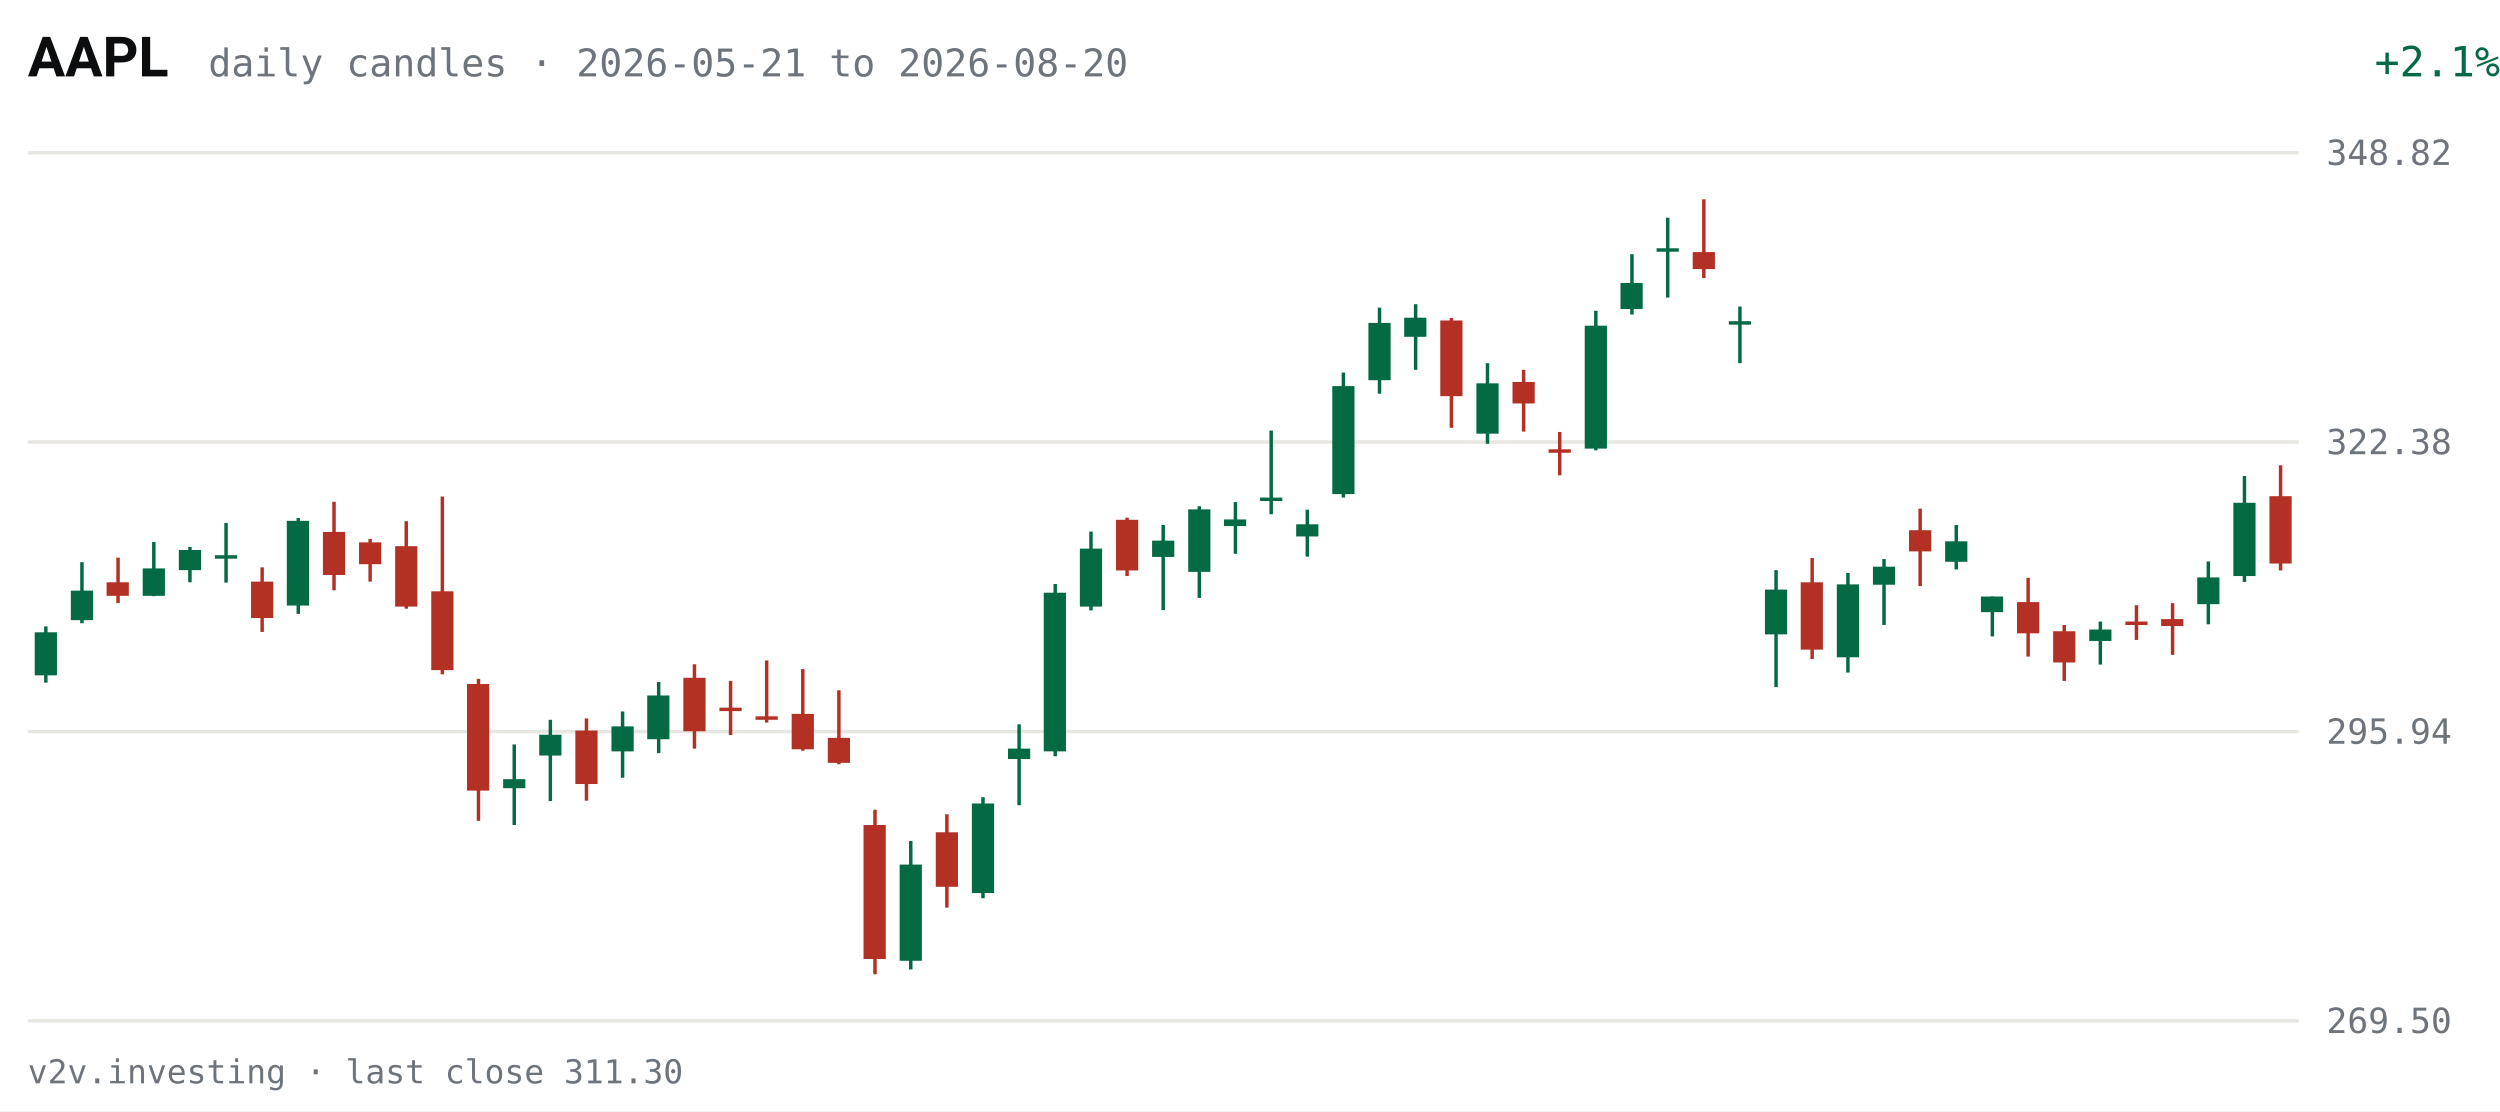
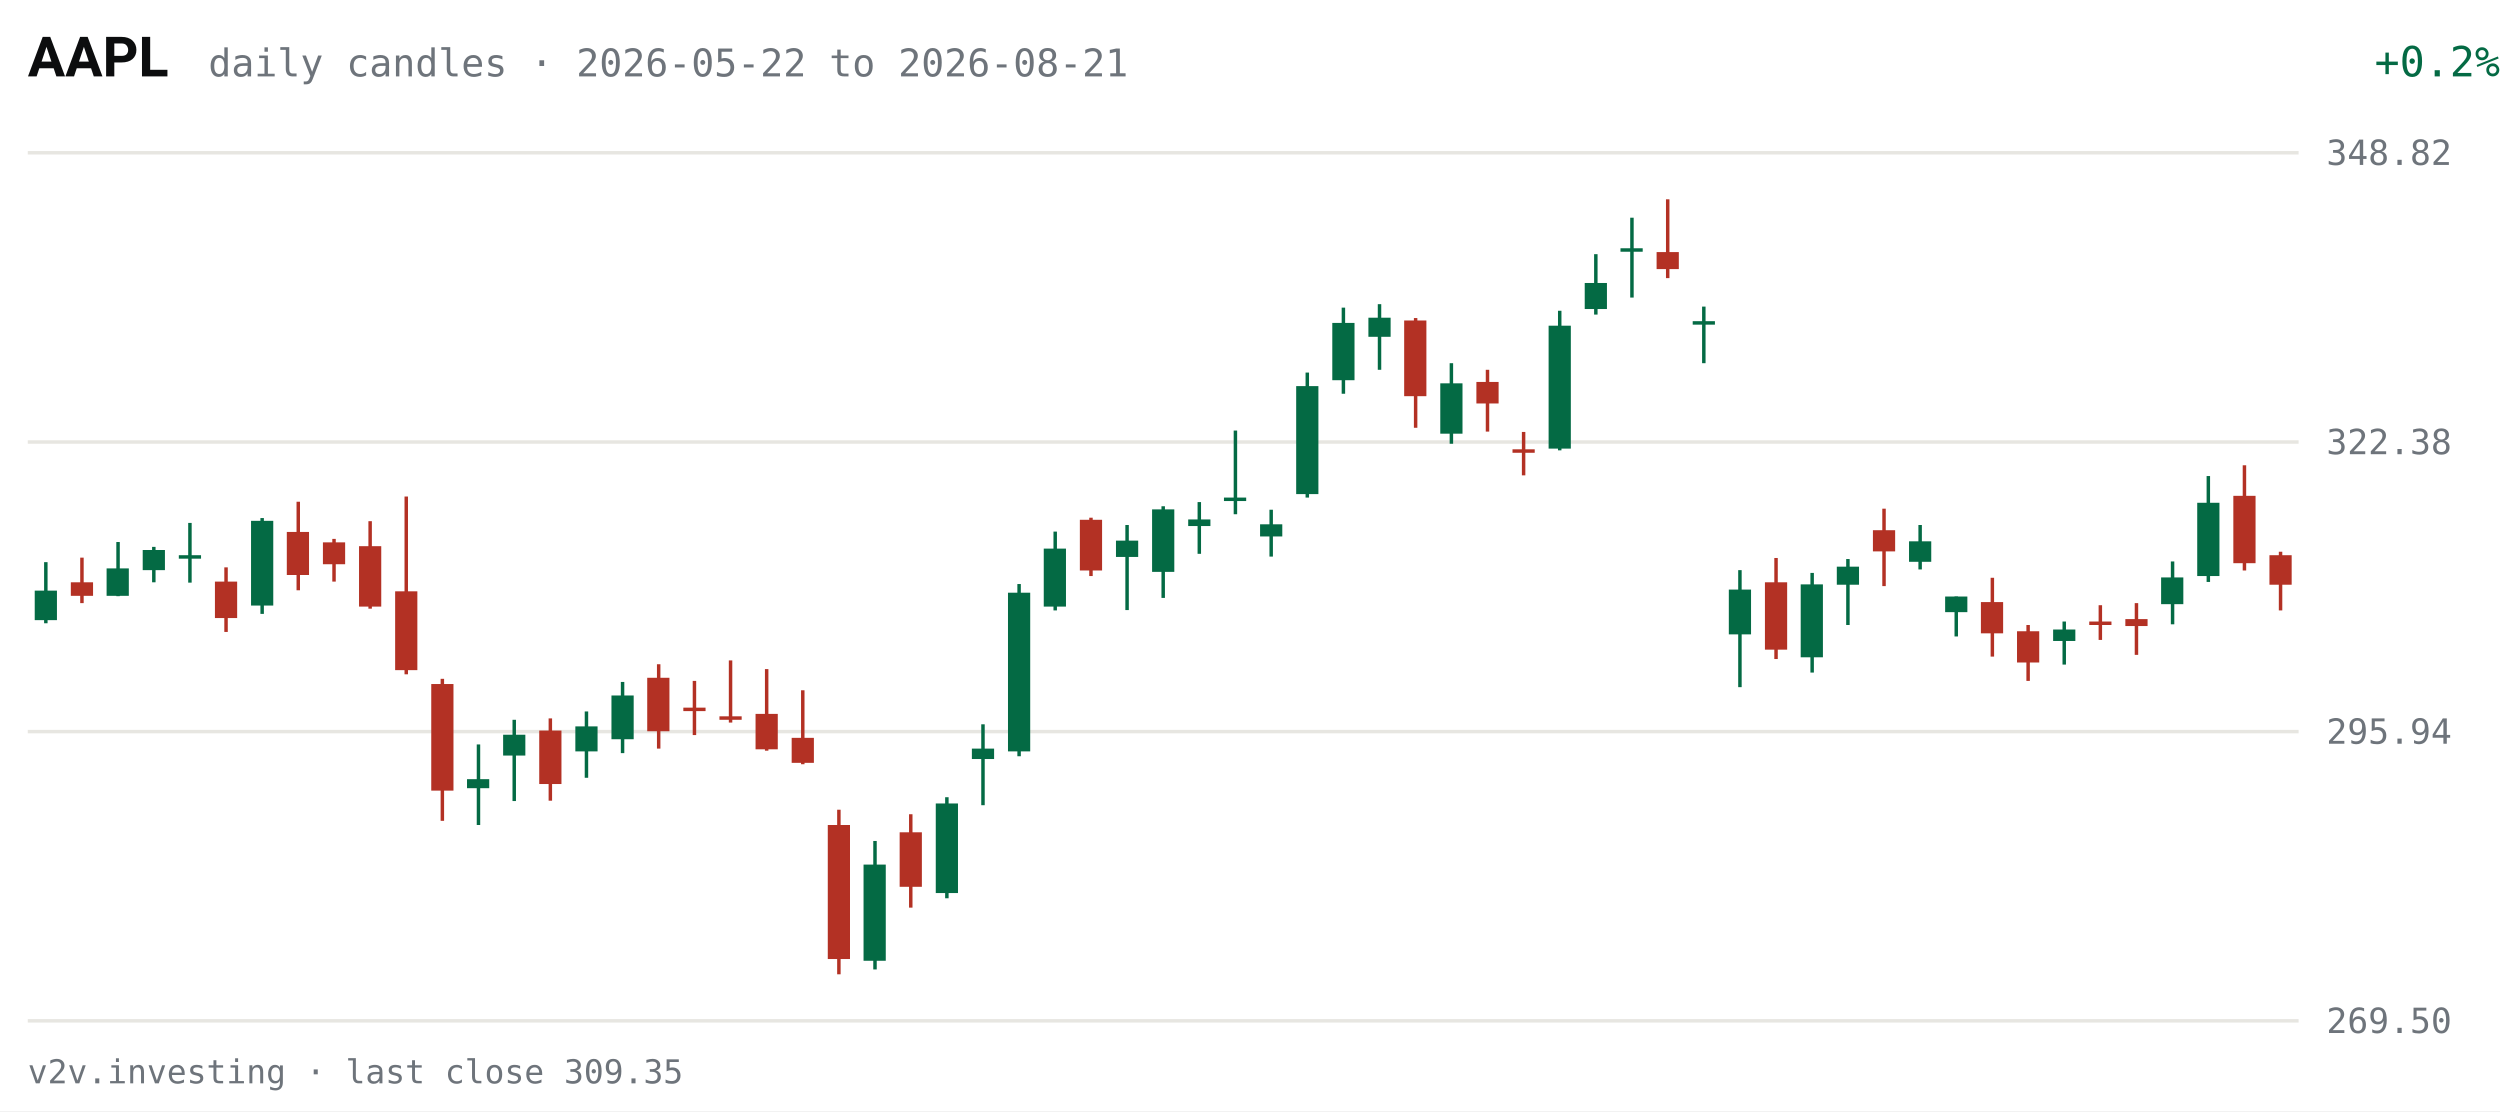
<svg xmlns="http://www.w3.org/2000/svg" viewBox="0 0 720 320" width="720" height="320" role="img" aria-label="AAPL daily candles, last 63 sessions">
  <rect width="720" height="320" fill="#FFFFFF" />
  <text x="8" y="22" fill="#0C0D0E" font-size="16" font-weight="600" font-family="system-ui,-apple-system,Segoe UI,Roboto,sans-serif">AAPL</text>
-   <text x="60" y="22" fill="#6E747B" font-size="11" font-family="ui-monospace,SFMono-Regular,Menlo,Consolas,monospace">daily candles · 2026-05-21 to 2026-08-20</text>
-   <text x="670" y="22" fill="#046A44" font-size="12" text-anchor="end" font-family="ui-monospace,SFMono-Regular,Menlo,Consolas,monospace" transform="translate(50,0)">+2.1%</text>
+   <text x="60" y="22" fill="#6E747B" font-size="11" font-family="ui-monospace,SFMono-Regular,Menlo,Consolas,monospace">daily candles · 2026-05-22 to 2026-08-21</text>
+   <text x="670" y="22" fill="#046A44" font-size="12" text-anchor="end" font-family="ui-monospace,SFMono-Regular,Menlo,Consolas,monospace" transform="translate(50,0)">+0.2%</text>
  <g font-family="ui-monospace,SFMono-Regular,Menlo,Consolas,monospace">
    <line x1="8" y1="294.0" x2="662" y2="294.0" stroke="#E7E6E1" stroke-width="1" />
    <text x="670" y="297.5" fill="#6E747B" font-size="10">269.50</text>
    <line x1="8" y1="210.7" x2="662" y2="210.7" stroke="#E7E6E1" stroke-width="1" />
    <text x="670" y="214.2" fill="#6E747B" font-size="10">295.94</text>
    <line x1="8" y1="127.3" x2="662" y2="127.3" stroke="#E7E6E1" stroke-width="1" />
    <text x="670" y="130.8" fill="#6E747B" font-size="10">322.38</text>
    <line x1="8" y1="44.0" x2="662" y2="44.0" stroke="#E7E6E1" stroke-width="1" />
    <text x="670" y="47.5" fill="#6E747B" font-size="10">348.82</text>
-     <line x1="13.2" y1="180.4" x2="13.2" y2="196.6" stroke="#046A44" stroke-width="1" />
-     <rect x="10.0" y="182.1" width="6.4" height="12.4" fill="#046A44" />
-     <line x1="23.6" y1="161.9" x2="23.6" y2="179.5" stroke="#046A44" stroke-width="1" />
-     <rect x="20.4" y="170.1" width="6.4" height="8.5" fill="#046A44" />
-     <line x1="34.0" y1="160.6" x2="34.0" y2="173.7" stroke="#B33124" stroke-width="1" />
-     <rect x="30.7" y="167.7" width="6.4" height="3.9" fill="#B33124" />
-     <line x1="44.3" y1="156.1" x2="44.3" y2="171.7" stroke="#046A44" stroke-width="1" />
-     <rect x="41.1" y="163.7" width="6.4" height="7.9" fill="#046A44" />
-     <line x1="54.7" y1="157.5" x2="54.7" y2="167.7" stroke="#046A44" stroke-width="1" />
-     <rect x="51.5" y="158.4" width="6.4" height="5.8" fill="#046A44" />
-     <line x1="65.1" y1="150.6" x2="65.1" y2="167.8" stroke="#046A44" stroke-width="1" />
-     <rect x="61.9" y="159.9" width="6.4" height="1.0" fill="#046A44" />
-     <line x1="75.5" y1="163.4" x2="75.5" y2="182.0" stroke="#B33124" stroke-width="1" />
-     <rect x="72.3" y="167.5" width="6.4" height="10.5" fill="#B33124" />
-     <line x1="85.9" y1="149.2" x2="85.9" y2="176.8" stroke="#046A44" stroke-width="1" />
-     <rect x="82.6" y="150.0" width="6.4" height="24.4" fill="#046A44" />
-     <line x1="96.2" y1="144.5" x2="96.2" y2="170.0" stroke="#B33124" stroke-width="1" />
-     <rect x="93.0" y="153.2" width="6.4" height="12.4" fill="#B33124" />
-     <line x1="106.6" y1="155.2" x2="106.6" y2="167.5" stroke="#B33124" stroke-width="1" />
-     <rect x="103.4" y="156.2" width="6.4" height="6.3" fill="#B33124" />
-     <line x1="117.0" y1="150.1" x2="117.0" y2="175.3" stroke="#B33124" stroke-width="1" />
-     <rect x="113.8" y="157.3" width="6.4" height="17.4" fill="#B33124" />
-     <line x1="127.4" y1="143.0" x2="127.4" y2="194.2" stroke="#B33124" stroke-width="1" />
-     <rect x="124.2" y="170.3" width="6.4" height="22.7" fill="#B33124" />
-     <line x1="137.8" y1="195.5" x2="137.8" y2="236.4" stroke="#B33124" stroke-width="1" />
-     <rect x="134.5" y="197.0" width="6.4" height="30.7" fill="#B33124" />
-     <line x1="148.1" y1="214.4" x2="148.1" y2="237.6" stroke="#046A44" stroke-width="1" />
-     <rect x="144.9" y="224.4" width="6.4" height="2.6" fill="#046A44" />
-     <line x1="158.5" y1="207.3" x2="158.5" y2="230.7" stroke="#046A44" stroke-width="1" />
-     <rect x="155.3" y="211.6" width="6.4" height="6.0" fill="#046A44" />
-     <line x1="168.9" y1="206.9" x2="168.9" y2="230.6" stroke="#B33124" stroke-width="1" />
-     <rect x="165.7" y="210.4" width="6.4" height="15.4" fill="#B33124" />
-     <line x1="179.3" y1="204.9" x2="179.3" y2="224.0" stroke="#046A44" stroke-width="1" />
-     <rect x="176.1" y="209.2" width="6.4" height="7.2" fill="#046A44" />
-     <line x1="189.7" y1="196.4" x2="189.7" y2="216.9" stroke="#046A44" stroke-width="1" />
-     <rect x="186.4" y="200.3" width="6.4" height="12.6" fill="#046A44" />
-     <line x1="200.0" y1="191.3" x2="200.0" y2="215.6" stroke="#B33124" stroke-width="1" />
-     <rect x="196.8" y="195.2" width="6.4" height="15.4" fill="#B33124" />
-     <line x1="210.4" y1="196.1" x2="210.4" y2="211.7" stroke="#B33124" stroke-width="1" />
-     <rect x="207.2" y="203.8" width="6.4" height="1.0" fill="#B33124" />
-     <line x1="220.8" y1="190.2" x2="220.8" y2="208.1" stroke="#B33124" stroke-width="1" />
-     <rect x="217.6" y="206.3" width="6.4" height="1.0" fill="#B33124" />
-     <line x1="231.2" y1="192.7" x2="231.2" y2="216.2" stroke="#B33124" stroke-width="1" />
-     <rect x="228.0" y="205.6" width="6.4" height="10.2" fill="#B33124" />
-     <line x1="241.6" y1="198.8" x2="241.6" y2="220.1" stroke="#B33124" stroke-width="1" />
-     <rect x="238.4" y="212.5" width="6.4" height="7.2" fill="#B33124" />
-     <line x1="252.0" y1="233.2" x2="252.0" y2="280.6" stroke="#B33124" stroke-width="1" />
-     <rect x="248.7" y="237.6" width="6.4" height="38.6" fill="#B33124" />
-     <line x1="262.3" y1="242.2" x2="262.3" y2="279.2" stroke="#046A44" stroke-width="1" />
-     <rect x="259.1" y="249.0" width="6.4" height="27.7" fill="#046A44" />
-     <line x1="272.7" y1="234.5" x2="272.7" y2="261.4" stroke="#B33124" stroke-width="1" />
-     <rect x="269.5" y="239.7" width="6.4" height="15.7" fill="#B33124" />
-     <line x1="283.1" y1="229.6" x2="283.1" y2="258.7" stroke="#046A44" stroke-width="1" />
-     <rect x="279.9" y="231.4" width="6.4" height="25.8" fill="#046A44" />
-     <line x1="293.5" y1="208.6" x2="293.5" y2="231.9" stroke="#046A44" stroke-width="1" />
-     <rect x="290.3" y="215.6" width="6.4" height="3.0" fill="#046A44" />
-     <line x1="303.9" y1="168.2" x2="303.9" y2="217.8" stroke="#046A44" stroke-width="1" />
-     <rect x="300.6" y="170.7" width="6.4" height="45.7" fill="#046A44" />
-     <line x1="314.2" y1="153.1" x2="314.2" y2="175.8" stroke="#046A44" stroke-width="1" />
-     <rect x="311.0" y="158.0" width="6.4" height="16.7" fill="#046A44" />
-     <line x1="324.6" y1="149.1" x2="324.6" y2="165.9" stroke="#B33124" stroke-width="1" />
-     <rect x="321.4" y="149.7" width="6.4" height="14.6" fill="#B33124" />
-     <line x1="335.0" y1="151.2" x2="335.0" y2="175.7" stroke="#046A44" stroke-width="1" />
-     <rect x="331.8" y="155.7" width="6.4" height="4.7" fill="#046A44" />
-     <line x1="345.4" y1="145.8" x2="345.4" y2="172.2" stroke="#046A44" stroke-width="1" />
-     <rect x="342.2" y="146.7" width="6.4" height="18.0" fill="#046A44" />
-     <line x1="355.8" y1="144.6" x2="355.8" y2="159.5" stroke="#046A44" stroke-width="1" />
-     <rect x="352.5" y="149.6" width="6.4" height="1.9" fill="#046A44" />
-     <line x1="366.1" y1="124.0" x2="366.1" y2="148.1" stroke="#046A44" stroke-width="1" />
-     <rect x="362.9" y="143.3" width="6.4" height="1.0" fill="#046A44" />
-     <line x1="376.5" y1="146.8" x2="376.5" y2="160.3" stroke="#046A44" stroke-width="1" />
-     <rect x="373.3" y="151.0" width="6.4" height="3.5" fill="#046A44" />
-     <line x1="386.9" y1="107.3" x2="386.9" y2="143.3" stroke="#046A44" stroke-width="1" />
-     <rect x="383.7" y="111.2" width="6.4" height="31.1" fill="#046A44" />
-     <line x1="397.3" y1="88.6" x2="397.3" y2="113.4" stroke="#046A44" stroke-width="1" />
-     <rect x="394.1" y="93.0" width="6.4" height="16.5" fill="#046A44" />
-     <line x1="407.7" y1="87.6" x2="407.7" y2="106.5" stroke="#046A44" stroke-width="1" />
-     <rect x="404.4" y="91.5" width="6.4" height="5.5" fill="#046A44" />
-     <line x1="418.0" y1="91.6" x2="418.0" y2="123.2" stroke="#B33124" stroke-width="1" />
-     <rect x="414.8" y="92.3" width="6.4" height="21.8" fill="#B33124" />
-     <line x1="428.4" y1="104.6" x2="428.4" y2="127.8" stroke="#046A44" stroke-width="1" />
-     <rect x="425.2" y="110.4" width="6.4" height="14.5" fill="#046A44" />
-     <line x1="438.8" y1="106.5" x2="438.8" y2="124.3" stroke="#B33124" stroke-width="1" />
-     <rect x="435.6" y="110.0" width="6.4" height="6.2" fill="#B33124" />
-     <line x1="449.2" y1="124.4" x2="449.2" y2="136.9" stroke="#B33124" stroke-width="1" />
-     <rect x="446.0" y="129.4" width="6.4" height="1.0" fill="#B33124" />
-     <line x1="459.6" y1="89.5" x2="459.6" y2="129.7" stroke="#046A44" stroke-width="1" />
-     <rect x="456.4" y="93.8" width="6.4" height="35.4" fill="#046A44" />
-     <line x1="470.0" y1="73.2" x2="470.0" y2="90.6" stroke="#046A44" stroke-width="1" />
-     <rect x="466.7" y="81.5" width="6.4" height="7.5" fill="#046A44" />
-     <line x1="480.3" y1="62.7" x2="480.3" y2="85.7" stroke="#046A44" stroke-width="1" />
-     <rect x="477.1" y="71.5" width="6.4" height="1.0" fill="#046A44" />
-     <line x1="490.7" y1="57.4" x2="490.7" y2="80.1" stroke="#B33124" stroke-width="1" />
-     <rect x="487.5" y="72.6" width="6.4" height="4.9" fill="#B33124" />
-     <line x1="501.1" y1="88.3" x2="501.1" y2="104.6" stroke="#046A44" stroke-width="1" />
-     <rect x="497.9" y="92.5" width="6.4" height="1.0" fill="#046A44" />
-     <line x1="511.5" y1="164.2" x2="511.5" y2="197.9" stroke="#046A44" stroke-width="1" />
-     <rect x="508.3" y="169.8" width="6.4" height="12.9" fill="#046A44" />
-     <line x1="521.9" y1="160.7" x2="521.9" y2="189.8" stroke="#B33124" stroke-width="1" />
-     <rect x="518.6" y="167.7" width="6.4" height="19.4" fill="#B33124" />
-     <line x1="532.2" y1="165.0" x2="532.2" y2="193.7" stroke="#046A44" stroke-width="1" />
-     <rect x="529.0" y="168.3" width="6.4" height="21.0" fill="#046A44" />
-     <line x1="542.6" y1="161.0" x2="542.6" y2="180.0" stroke="#046A44" stroke-width="1" />
-     <rect x="539.4" y="163.2" width="6.4" height="5.2" fill="#046A44" />
-     <line x1="553.0" y1="146.5" x2="553.0" y2="168.8" stroke="#B33124" stroke-width="1" />
-     <rect x="549.8" y="152.7" width="6.4" height="6.1" fill="#B33124" />
-     <line x1="563.4" y1="151.2" x2="563.4" y2="164.0" stroke="#046A44" stroke-width="1" />
-     <rect x="560.2" y="155.9" width="6.4" height="5.9" fill="#046A44" />
-     <line x1="573.8" y1="171.8" x2="573.8" y2="183.3" stroke="#046A44" stroke-width="1" />
-     <rect x="570.5" y="171.8" width="6.4" height="4.5" fill="#046A44" />
-     <line x1="584.1" y1="166.4" x2="584.1" y2="189.1" stroke="#B33124" stroke-width="1" />
-     <rect x="580.9" y="173.4" width="6.4" height="9.0" fill="#B33124" />
-     <line x1="594.5" y1="180.0" x2="594.5" y2="196.1" stroke="#B33124" stroke-width="1" />
-     <rect x="591.3" y="181.8" width="6.4" height="9.0" fill="#B33124" />
-     <line x1="604.9" y1="179.0" x2="604.9" y2="191.4" stroke="#046A44" stroke-width="1" />
-     <rect x="601.7" y="181.3" width="6.4" height="3.3" fill="#046A44" />
-     <line x1="615.3" y1="174.3" x2="615.3" y2="184.3" stroke="#B33124" stroke-width="1" />
-     <rect x="612.1" y="179.0" width="6.4" height="1.0" fill="#B33124" />
-     <line x1="625.7" y1="173.7" x2="625.7" y2="188.6" stroke="#B33124" stroke-width="1" />
-     <rect x="622.4" y="178.3" width="6.4" height="2.0" fill="#B33124" />
-     <line x1="636.0" y1="161.7" x2="636.0" y2="179.8" stroke="#046A44" stroke-width="1" />
-     <rect x="632.8" y="166.3" width="6.4" height="7.7" fill="#046A44" />
-     <line x1="646.4" y1="137.1" x2="646.4" y2="167.6" stroke="#046A44" stroke-width="1" />
-     <rect x="643.2" y="144.8" width="6.4" height="21.1" fill="#046A44" />
-     <line x1="656.8" y1="134.0" x2="656.8" y2="164.3" stroke="#B33124" stroke-width="1" />
-     <rect x="653.6" y="142.9" width="6.4" height="19.4" fill="#B33124" />
+     <line x1="13.2" y1="161.9" x2="13.2" y2="179.5" stroke="#046A44" stroke-width="1" />
+     <rect x="10.0" y="170.1" width="6.4" height="8.5" fill="#046A44" />
+     <line x1="23.6" y1="160.6" x2="23.6" y2="173.7" stroke="#B33124" stroke-width="1" />
+     <rect x="20.4" y="167.7" width="6.4" height="3.9" fill="#B33124" />
+     <line x1="34.0" y1="156.1" x2="34.0" y2="171.7" stroke="#046A44" stroke-width="1" />
+     <rect x="30.7" y="163.7" width="6.4" height="7.9" fill="#046A44" />
+     <line x1="44.3" y1="157.5" x2="44.3" y2="167.7" stroke="#046A44" stroke-width="1" />
+     <rect x="41.1" y="158.4" width="6.4" height="5.8" fill="#046A44" />
+     <line x1="54.7" y1="150.6" x2="54.7" y2="167.8" stroke="#046A44" stroke-width="1" />
+     <rect x="51.5" y="159.9" width="6.4" height="1.0" fill="#046A44" />
+     <line x1="65.1" y1="163.4" x2="65.1" y2="182.0" stroke="#B33124" stroke-width="1" />
+     <rect x="61.9" y="167.5" width="6.4" height="10.5" fill="#B33124" />
+     <line x1="75.5" y1="149.2" x2="75.5" y2="176.8" stroke="#046A44" stroke-width="1" />
+     <rect x="72.3" y="150.0" width="6.4" height="24.4" fill="#046A44" />
+     <line x1="85.9" y1="144.5" x2="85.9" y2="170.0" stroke="#B33124" stroke-width="1" />
+     <rect x="82.6" y="153.2" width="6.4" height="12.4" fill="#B33124" />
+     <line x1="96.2" y1="155.2" x2="96.2" y2="167.5" stroke="#B33124" stroke-width="1" />
+     <rect x="93.0" y="156.2" width="6.4" height="6.3" fill="#B33124" />
+     <line x1="106.6" y1="150.1" x2="106.6" y2="175.3" stroke="#B33124" stroke-width="1" />
+     <rect x="103.4" y="157.3" width="6.4" height="17.4" fill="#B33124" />
+     <line x1="117.0" y1="143.0" x2="117.0" y2="194.2" stroke="#B33124" stroke-width="1" />
+     <rect x="113.8" y="170.3" width="6.4" height="22.7" fill="#B33124" />
+     <line x1="127.4" y1="195.5" x2="127.4" y2="236.4" stroke="#B33124" stroke-width="1" />
+     <rect x="124.2" y="197.0" width="6.4" height="30.7" fill="#B33124" />
+     <line x1="137.8" y1="214.4" x2="137.8" y2="237.6" stroke="#046A44" stroke-width="1" />
+     <rect x="134.5" y="224.4" width="6.4" height="2.6" fill="#046A44" />
+     <line x1="148.1" y1="207.3" x2="148.1" y2="230.7" stroke="#046A44" stroke-width="1" />
+     <rect x="144.9" y="211.6" width="6.4" height="6.0" fill="#046A44" />
+     <line x1="158.5" y1="206.9" x2="158.5" y2="230.6" stroke="#B33124" stroke-width="1" />
+     <rect x="155.3" y="210.4" width="6.4" height="15.4" fill="#B33124" />
+     <line x1="168.9" y1="204.9" x2="168.9" y2="224.0" stroke="#046A44" stroke-width="1" />
+     <rect x="165.7" y="209.2" width="6.4" height="7.2" fill="#046A44" />
+     <line x1="179.3" y1="196.4" x2="179.3" y2="216.9" stroke="#046A44" stroke-width="1" />
+     <rect x="176.1" y="200.3" width="6.4" height="12.6" fill="#046A44" />
+     <line x1="189.7" y1="191.3" x2="189.7" y2="215.6" stroke="#B33124" stroke-width="1" />
+     <rect x="186.4" y="195.2" width="6.4" height="15.4" fill="#B33124" />
+     <line x1="200.0" y1="196.1" x2="200.0" y2="211.7" stroke="#B33124" stroke-width="1" />
+     <rect x="196.8" y="203.8" width="6.4" height="1.0" fill="#B33124" />
+     <line x1="210.4" y1="190.2" x2="210.4" y2="208.1" stroke="#B33124" stroke-width="1" />
+     <rect x="207.2" y="206.3" width="6.4" height="1.0" fill="#B33124" />
+     <line x1="220.8" y1="192.7" x2="220.8" y2="216.2" stroke="#B33124" stroke-width="1" />
+     <rect x="217.6" y="205.6" width="6.4" height="10.2" fill="#B33124" />
+     <line x1="231.2" y1="198.8" x2="231.2" y2="220.1" stroke="#B33124" stroke-width="1" />
+     <rect x="228.0" y="212.5" width="6.4" height="7.2" fill="#B33124" />
+     <line x1="241.6" y1="233.2" x2="241.6" y2="280.6" stroke="#B33124" stroke-width="1" />
+     <rect x="238.4" y="237.6" width="6.4" height="38.6" fill="#B33124" />
+     <line x1="252.0" y1="242.2" x2="252.0" y2="279.2" stroke="#046A44" stroke-width="1" />
+     <rect x="248.7" y="249.0" width="6.4" height="27.7" fill="#046A44" />
+     <line x1="262.3" y1="234.5" x2="262.3" y2="261.4" stroke="#B33124" stroke-width="1" />
+     <rect x="259.1" y="239.7" width="6.4" height="15.7" fill="#B33124" />
+     <line x1="272.7" y1="229.6" x2="272.7" y2="258.7" stroke="#046A44" stroke-width="1" />
+     <rect x="269.5" y="231.4" width="6.4" height="25.8" fill="#046A44" />
+     <line x1="283.1" y1="208.6" x2="283.1" y2="231.9" stroke="#046A44" stroke-width="1" />
+     <rect x="279.9" y="215.6" width="6.4" height="3.0" fill="#046A44" />
+     <line x1="293.5" y1="168.2" x2="293.5" y2="217.8" stroke="#046A44" stroke-width="1" />
+     <rect x="290.3" y="170.7" width="6.4" height="45.7" fill="#046A44" />
+     <line x1="303.9" y1="153.1" x2="303.9" y2="175.8" stroke="#046A44" stroke-width="1" />
+     <rect x="300.6" y="158.0" width="6.4" height="16.7" fill="#046A44" />
+     <line x1="314.2" y1="149.1" x2="314.2" y2="165.9" stroke="#B33124" stroke-width="1" />
+     <rect x="311.0" y="149.7" width="6.4" height="14.6" fill="#B33124" />
+     <line x1="324.6" y1="151.2" x2="324.6" y2="175.7" stroke="#046A44" stroke-width="1" />
+     <rect x="321.4" y="155.7" width="6.4" height="4.7" fill="#046A44" />
+     <line x1="335.0" y1="145.8" x2="335.0" y2="172.2" stroke="#046A44" stroke-width="1" />
+     <rect x="331.8" y="146.7" width="6.4" height="18.0" fill="#046A44" />
+     <line x1="345.4" y1="144.6" x2="345.4" y2="159.5" stroke="#046A44" stroke-width="1" />
+     <rect x="342.2" y="149.6" width="6.4" height="1.9" fill="#046A44" />
+     <line x1="355.8" y1="124.0" x2="355.8" y2="148.1" stroke="#046A44" stroke-width="1" />
+     <rect x="352.5" y="143.3" width="6.4" height="1.0" fill="#046A44" />
+     <line x1="366.1" y1="146.8" x2="366.1" y2="160.3" stroke="#046A44" stroke-width="1" />
+     <rect x="362.9" y="151.0" width="6.4" height="3.5" fill="#046A44" />
+     <line x1="376.5" y1="107.3" x2="376.5" y2="143.3" stroke="#046A44" stroke-width="1" />
+     <rect x="373.3" y="111.2" width="6.4" height="31.1" fill="#046A44" />
+     <line x1="386.9" y1="88.6" x2="386.9" y2="113.4" stroke="#046A44" stroke-width="1" />
+     <rect x="383.7" y="93.0" width="6.4" height="16.5" fill="#046A44" />
+     <line x1="397.3" y1="87.6" x2="397.3" y2="106.5" stroke="#046A44" stroke-width="1" />
+     <rect x="394.1" y="91.5" width="6.4" height="5.5" fill="#046A44" />
+     <line x1="407.7" y1="91.6" x2="407.7" y2="123.2" stroke="#B33124" stroke-width="1" />
+     <rect x="404.4" y="92.3" width="6.4" height="21.8" fill="#B33124" />
+     <line x1="418.0" y1="104.6" x2="418.0" y2="127.8" stroke="#046A44" stroke-width="1" />
+     <rect x="414.8" y="110.4" width="6.4" height="14.5" fill="#046A44" />
+     <line x1="428.4" y1="106.5" x2="428.4" y2="124.3" stroke="#B33124" stroke-width="1" />
+     <rect x="425.2" y="110.0" width="6.4" height="6.2" fill="#B33124" />
+     <line x1="438.8" y1="124.4" x2="438.8" y2="136.9" stroke="#B33124" stroke-width="1" />
+     <rect x="435.6" y="129.4" width="6.4" height="1.0" fill="#B33124" />
+     <line x1="449.2" y1="89.5" x2="449.2" y2="129.7" stroke="#046A44" stroke-width="1" />
+     <rect x="446.0" y="93.8" width="6.4" height="35.4" fill="#046A44" />
+     <line x1="459.6" y1="73.2" x2="459.6" y2="90.6" stroke="#046A44" stroke-width="1" />
+     <rect x="456.4" y="81.5" width="6.4" height="7.5" fill="#046A44" />
+     <line x1="470.0" y1="62.7" x2="470.0" y2="85.7" stroke="#046A44" stroke-width="1" />
+     <rect x="466.7" y="71.5" width="6.4" height="1.0" fill="#046A44" />
+     <line x1="480.3" y1="57.4" x2="480.3" y2="80.1" stroke="#B33124" stroke-width="1" />
+     <rect x="477.1" y="72.6" width="6.4" height="4.9" fill="#B33124" />
+     <line x1="490.7" y1="88.3" x2="490.7" y2="104.6" stroke="#046A44" stroke-width="1" />
+     <rect x="487.5" y="92.5" width="6.4" height="1.0" fill="#046A44" />
+     <line x1="501.1" y1="164.2" x2="501.1" y2="197.9" stroke="#046A44" stroke-width="1" />
+     <rect x="497.9" y="169.8" width="6.4" height="12.9" fill="#046A44" />
+     <line x1="511.5" y1="160.7" x2="511.5" y2="189.8" stroke="#B33124" stroke-width="1" />
+     <rect x="508.3" y="167.7" width="6.4" height="19.4" fill="#B33124" />
+     <line x1="521.9" y1="165.0" x2="521.9" y2="193.7" stroke="#046A44" stroke-width="1" />
+     <rect x="518.6" y="168.3" width="6.4" height="21.0" fill="#046A44" />
+     <line x1="532.2" y1="161.0" x2="532.2" y2="180.0" stroke="#046A44" stroke-width="1" />
+     <rect x="529.0" y="163.2" width="6.4" height="5.2" fill="#046A44" />
+     <line x1="542.6" y1="146.5" x2="542.6" y2="168.8" stroke="#B33124" stroke-width="1" />
+     <rect x="539.4" y="152.7" width="6.4" height="6.1" fill="#B33124" />
+     <line x1="553.0" y1="151.2" x2="553.0" y2="164.0" stroke="#046A44" stroke-width="1" />
+     <rect x="549.8" y="155.9" width="6.4" height="5.9" fill="#046A44" />
+     <line x1="563.4" y1="171.8" x2="563.4" y2="183.3" stroke="#046A44" stroke-width="1" />
+     <rect x="560.2" y="171.8" width="6.4" height="4.5" fill="#046A44" />
+     <line x1="573.8" y1="166.4" x2="573.8" y2="189.1" stroke="#B33124" stroke-width="1" />
+     <rect x="570.5" y="173.4" width="6.4" height="9.0" fill="#B33124" />
+     <line x1="584.1" y1="180.0" x2="584.1" y2="196.1" stroke="#B33124" stroke-width="1" />
+     <rect x="580.9" y="181.8" width="6.4" height="9.0" fill="#B33124" />
+     <line x1="594.5" y1="179.0" x2="594.5" y2="191.4" stroke="#046A44" stroke-width="1" />
+     <rect x="591.3" y="181.3" width="6.4" height="3.3" fill="#046A44" />
+     <line x1="604.9" y1="174.3" x2="604.9" y2="184.3" stroke="#B33124" stroke-width="1" />
+     <rect x="601.7" y="179.0" width="6.4" height="1.0" fill="#B33124" />
+     <line x1="615.3" y1="173.7" x2="615.3" y2="188.6" stroke="#B33124" stroke-width="1" />
+     <rect x="612.1" y="178.3" width="6.4" height="2.0" fill="#B33124" />
+     <line x1="625.7" y1="161.7" x2="625.7" y2="179.8" stroke="#046A44" stroke-width="1" />
+     <rect x="622.4" y="166.3" width="6.4" height="7.7" fill="#046A44" />
+     <line x1="636.0" y1="137.1" x2="636.0" y2="167.6" stroke="#046A44" stroke-width="1" />
+     <rect x="632.8" y="144.8" width="6.4" height="21.1" fill="#046A44" />
+     <line x1="646.4" y1="134.0" x2="646.4" y2="164.3" stroke="#B33124" stroke-width="1" />
+     <rect x="643.2" y="142.8" width="6.4" height="19.4" fill="#B33124" />
+     <line x1="656.8" y1="158.9" x2="656.8" y2="175.8" stroke="#B33124" stroke-width="1" />
+     <rect x="653.6" y="159.9" width="6.4" height="8.5" fill="#B33124" />
  </g>
-   <text x="8" y="312" fill="#6E747B" font-size="9.5" font-family="ui-monospace,SFMono-Regular,Menlo,Consolas,monospace">v2v.investing · last close 311.30</text>
+   <text x="8" y="312" fill="#6E747B" font-size="9.5" font-family="ui-monospace,SFMono-Regular,Menlo,Consolas,monospace">v2v.investing · last close 309.35</text>
</svg>
